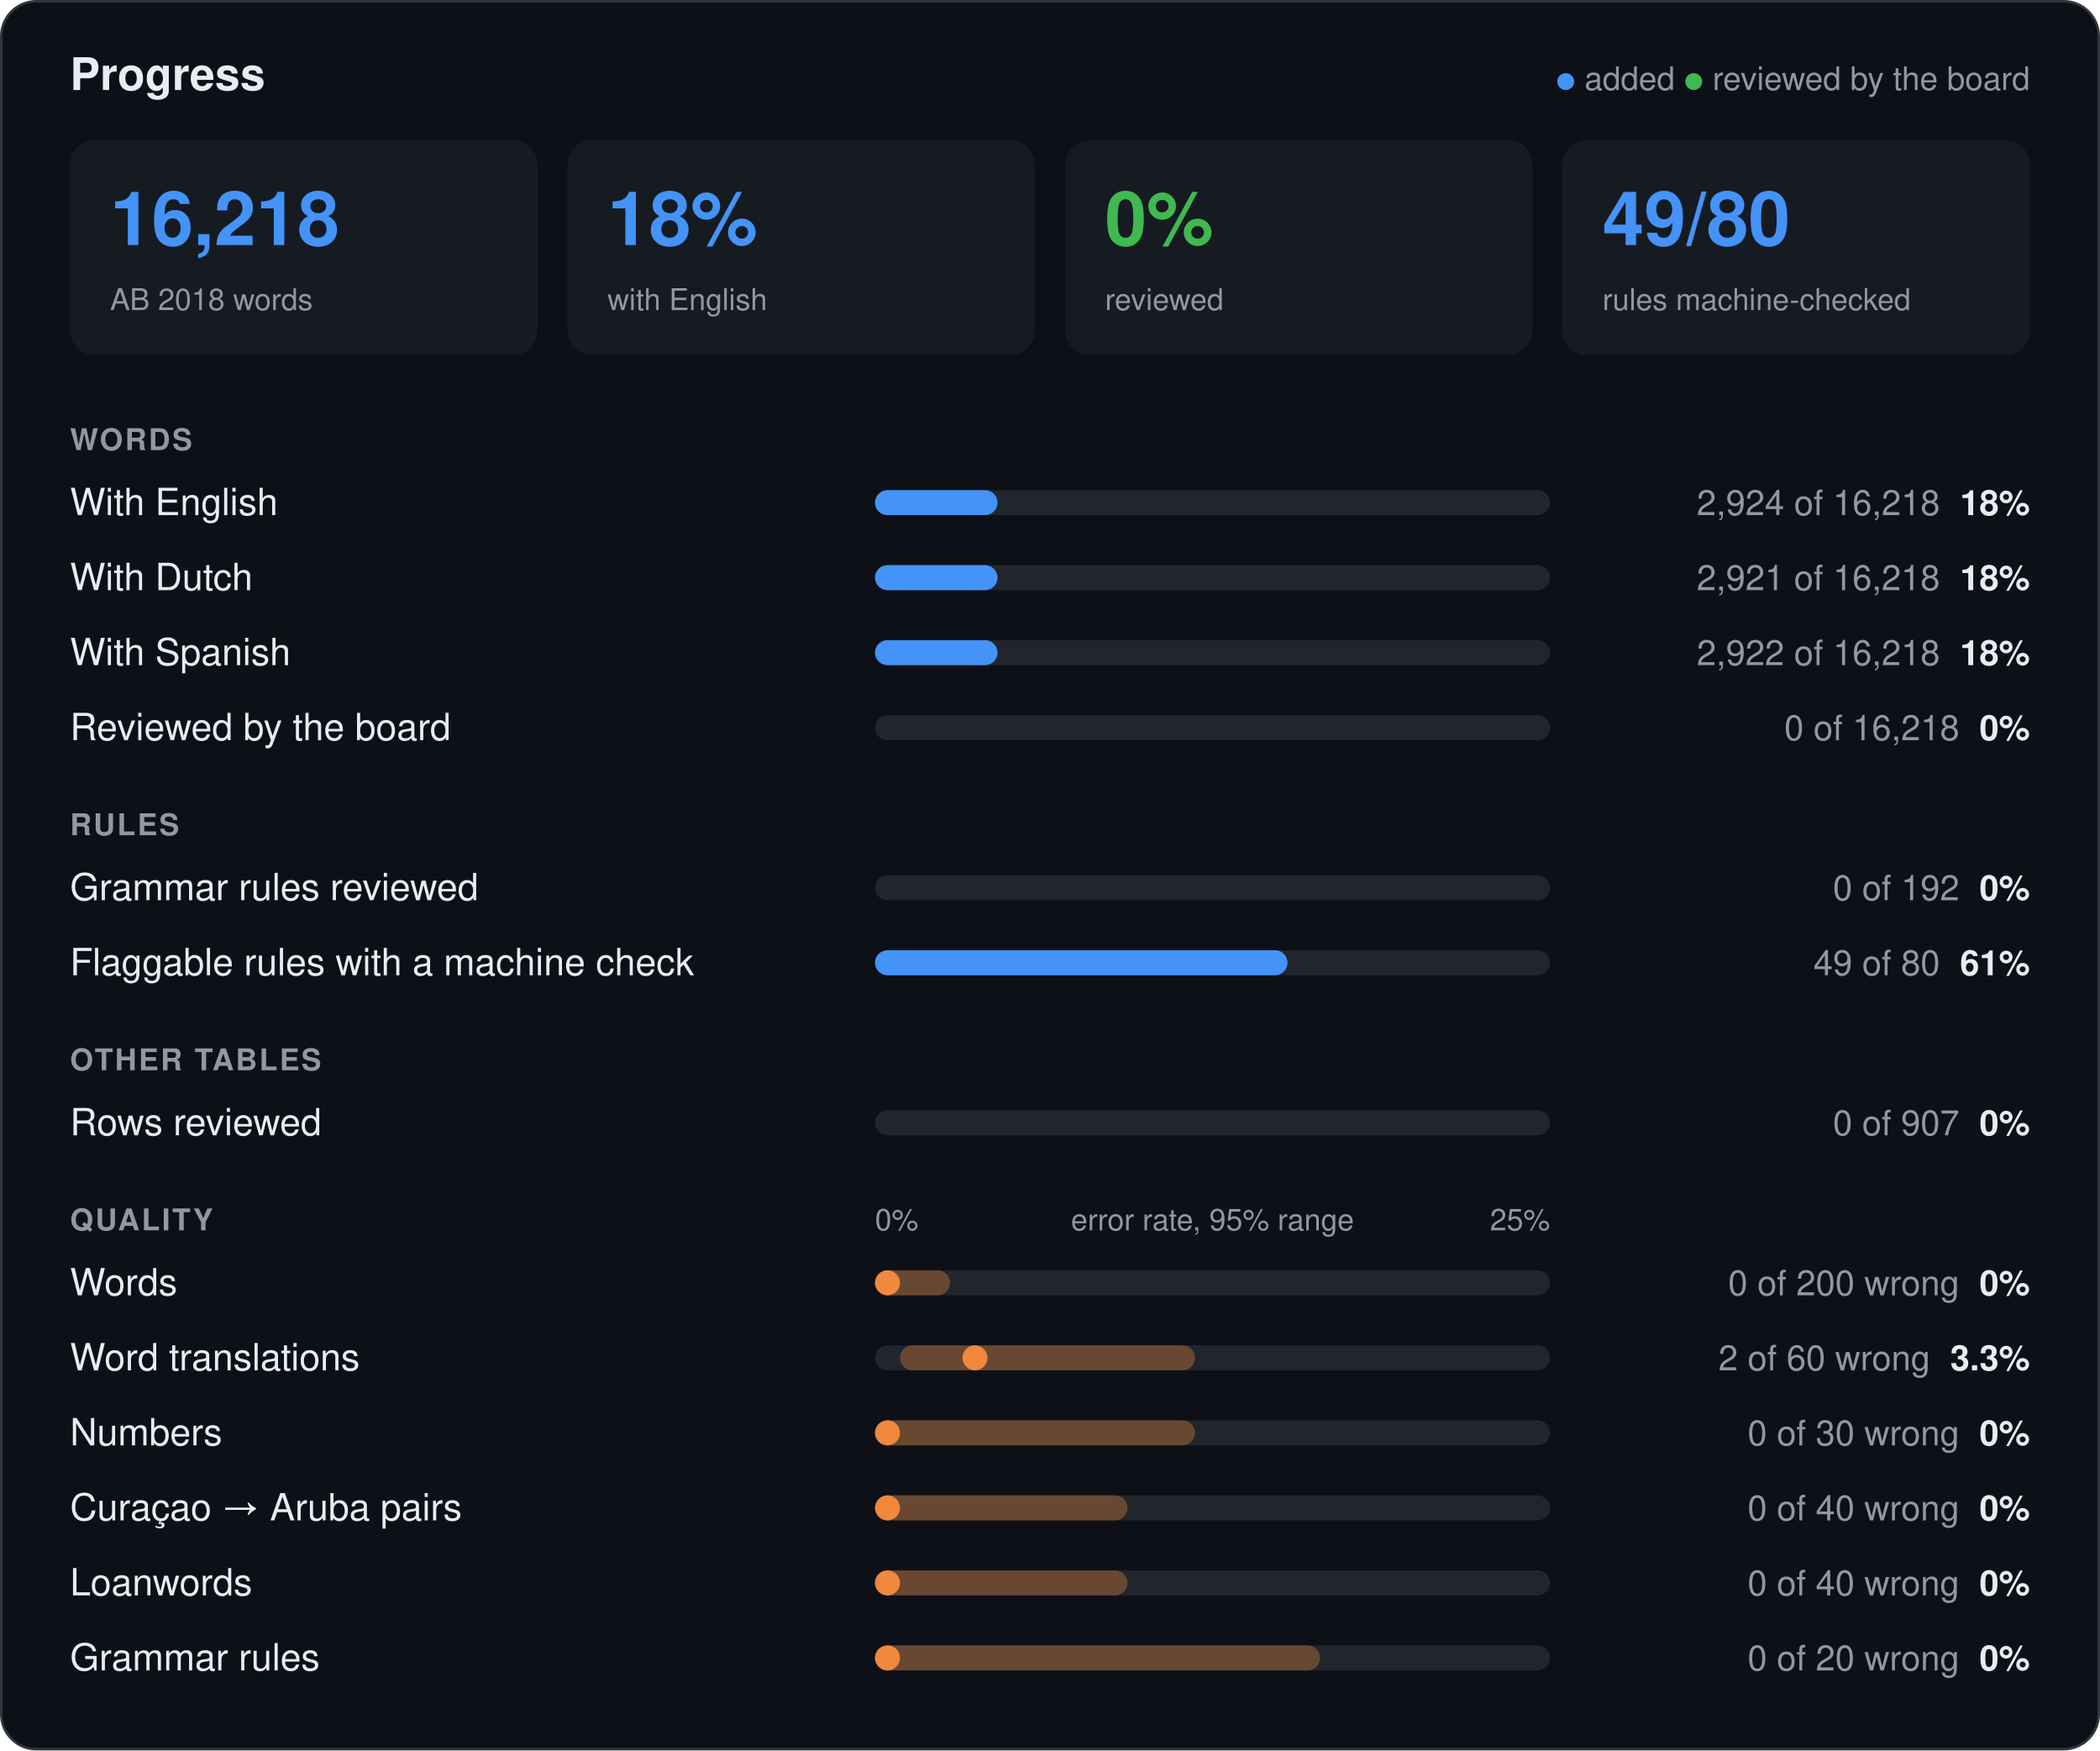
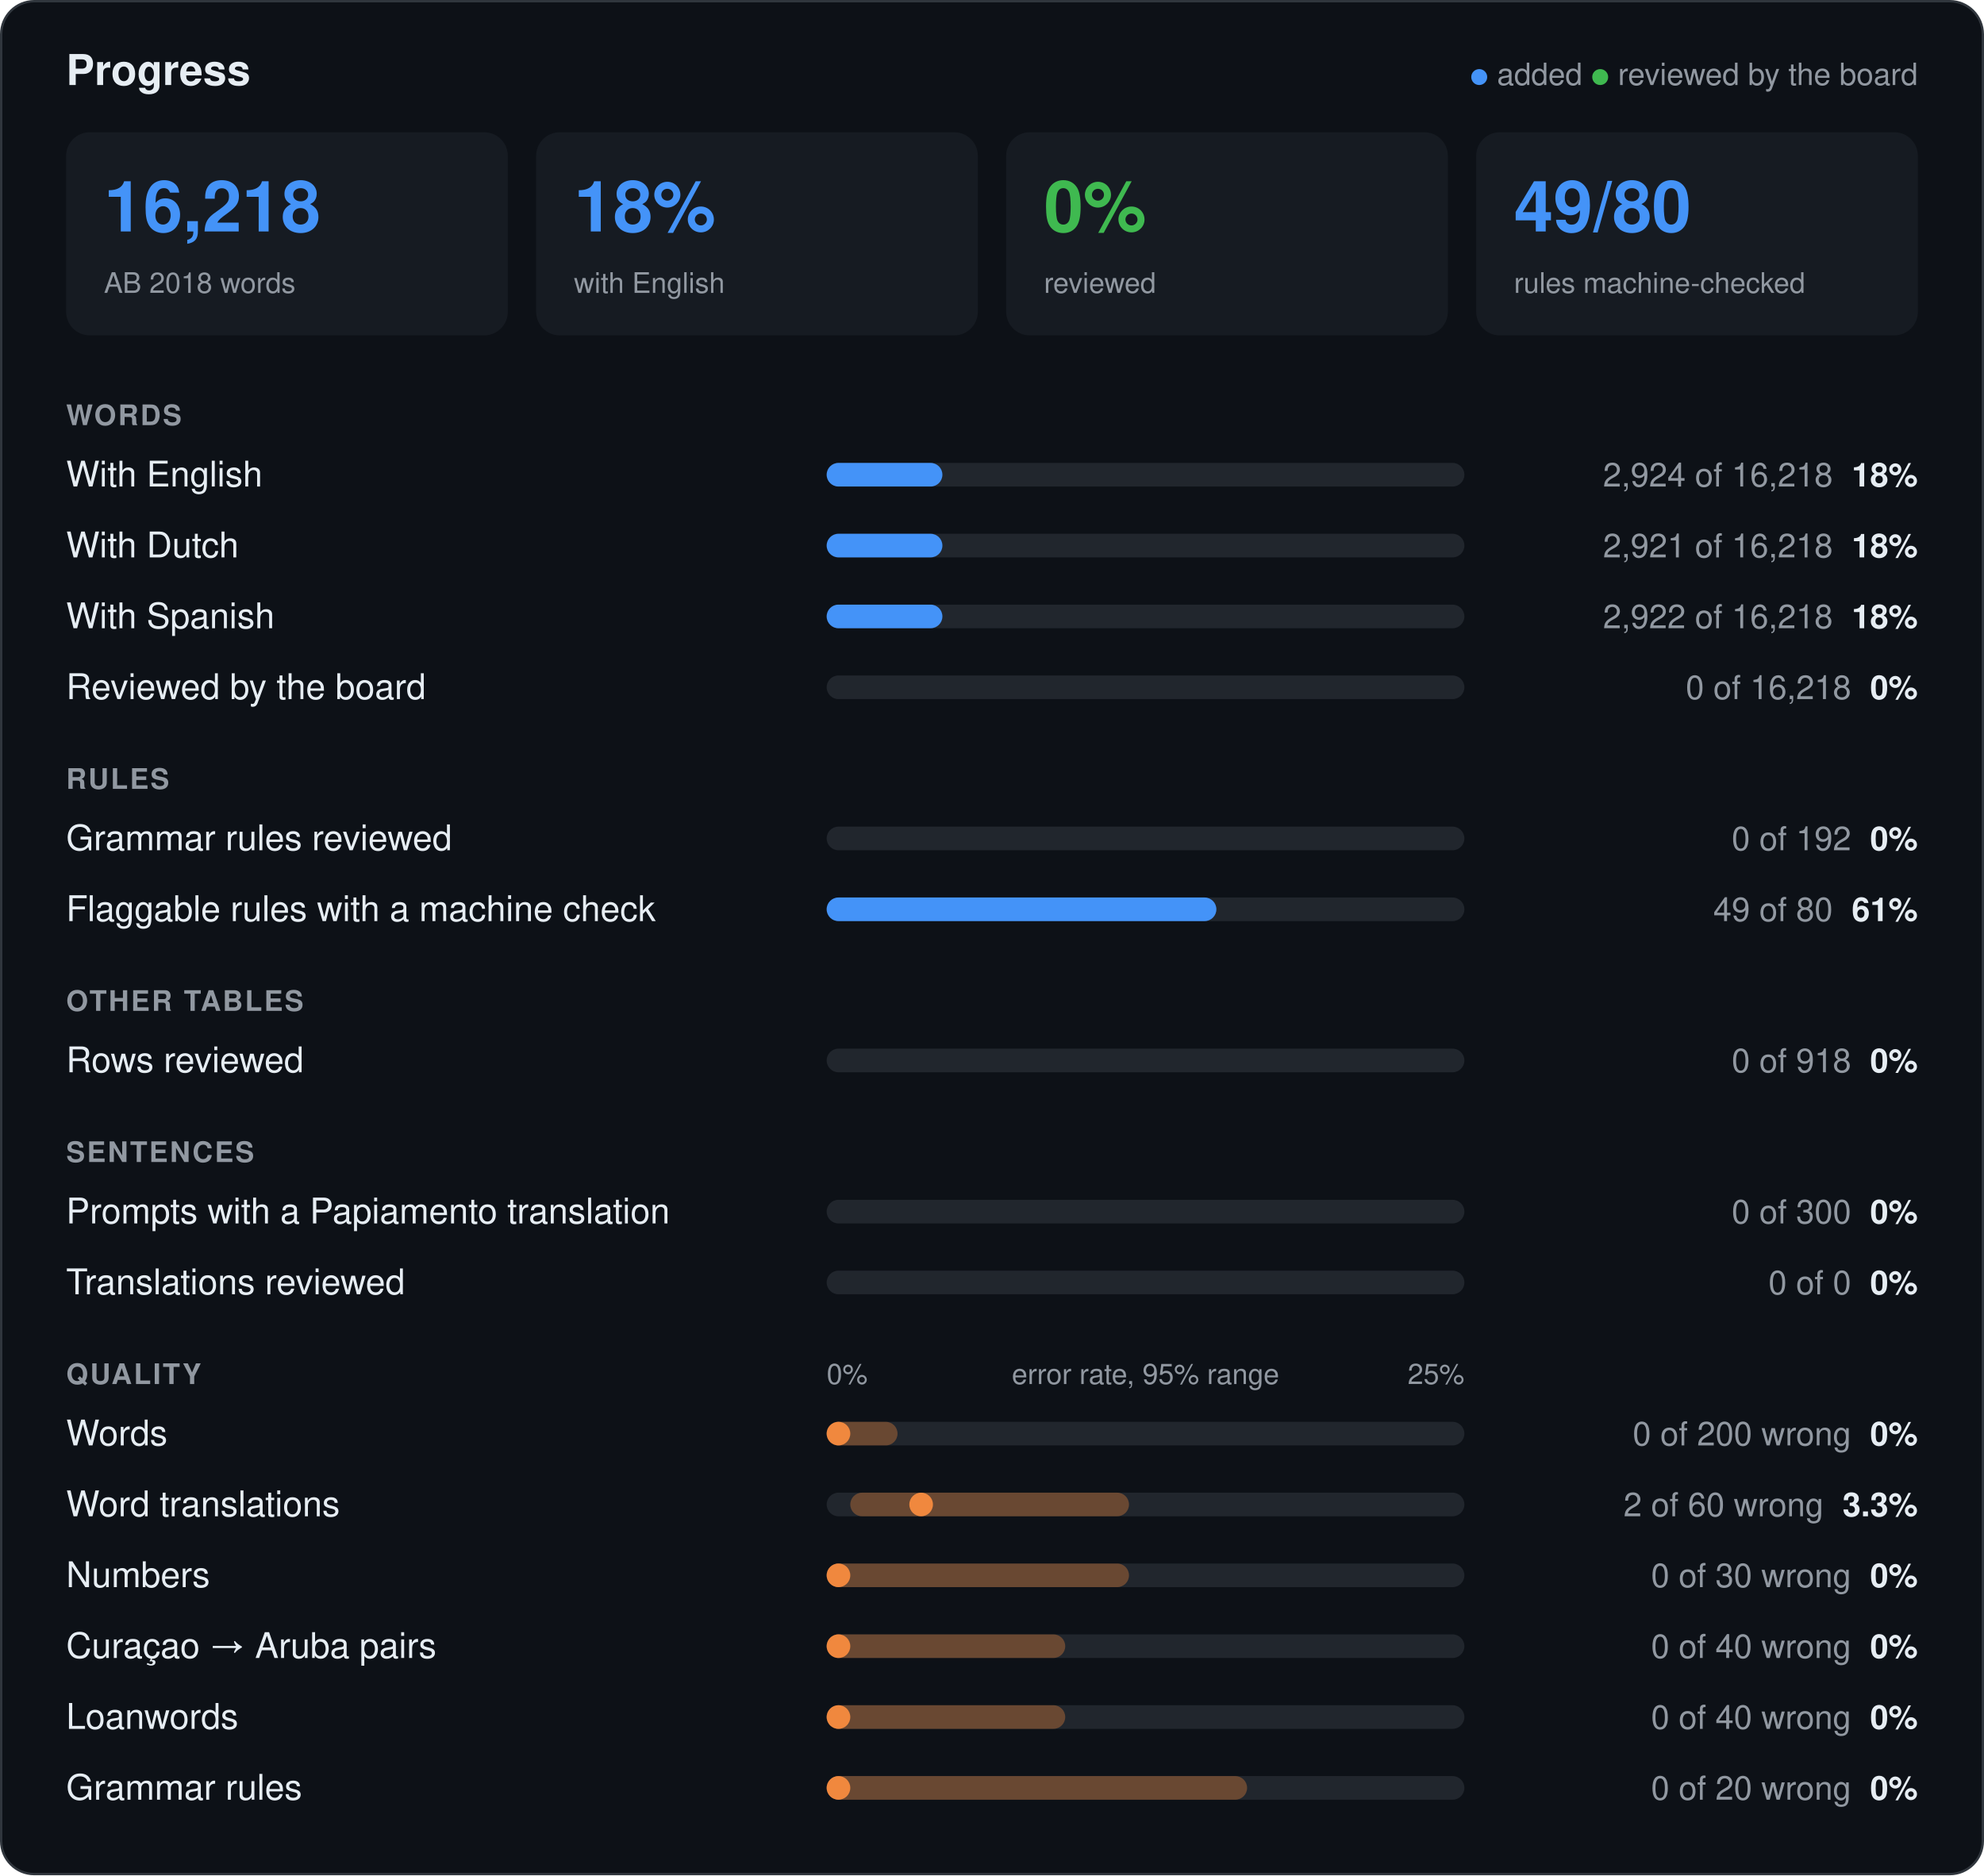
- <svg xmlns="http://www.w3.org/2000/svg" viewBox="0 0 840 700" width="840" height="700" role="img" aria-label="Progress of the Papiamento open data">
-   <rect x="0.5" y="0.5" width="839" height="699" rx="14" fill="#0d1117" stroke="#30363d" />
+ <svg xmlns="http://www.w3.org/2000/svg" viewBox="0 0 840 794" width="840" height="794" role="img" aria-label="Progress of the Papiamento open data">
+   <rect x="0.5" y="0.5" width="839" height="793" rx="14" fill="#0d1117" stroke="#30363d" />
  <g font-family="-apple-system, 'Segoe UI', Helvetica, Arial, sans-serif">
    <text x="28" y="36" font-size="18" font-weight="700" fill="#e6edf3">Progress</text>
    <text x="812" y="36" font-size="13" fill="#9198a1" text-anchor="end">
      <tspan fill="#4493f8">●</tspan> added    <tspan fill="#3fb950">●</tspan> reviewed by the board</text>
    <rect x="28" y="56" width="187" height="86" rx="10" fill="#161b22" />
    <text x="44" y="98" font-size="30" font-weight="700" fill="#4493f8">16,218</text>
    <text x="44" y="124" font-size="12" fill="#9198a1">AB 2018 words</text>
    <rect x="227" y="56" width="187" height="86" rx="10" fill="#161b22" />
    <text x="243" y="98" font-size="30" font-weight="700" fill="#4493f8">18%</text>
    <text x="243" y="124" font-size="12" fill="#9198a1">with English</text>
    <rect x="426" y="56" width="187" height="86" rx="10" fill="#161b22" />
    <text x="442" y="98" font-size="30" font-weight="700" fill="#3fb950">0%</text>
    <text x="442" y="124" font-size="12" fill="#9198a1">reviewed</text>
    <rect x="625" y="56" width="187" height="86" rx="10" fill="#161b22" />
    <text x="641" y="98" font-size="30" font-weight="700" fill="#4493f8">49/80</text>
    <text x="641" y="124" font-size="12" fill="#9198a1">rules machine-checked</text>
    <text x="28" y="180" font-size="12" font-weight="600" fill="#9198a1" letter-spacing="0.8">WORDS</text>
    <text x="28" y="206" font-size="15" fill="#e6edf3">With English</text>
    <rect x="350" y="196" width="270" height="10" rx="5" fill="#21262d" />
    <rect x="350" y="196" width="49" height="10" rx="5" fill="#4493f8" />
    <text x="812" y="206" font-size="14" fill="#9198a1" text-anchor="end">2,924 of 16,218<tspan font-weight="600" fill="#e6edf3" dx="8">18%</tspan>
    </text>
    <text x="28" y="236" font-size="15" fill="#e6edf3">With Dutch</text>
    <rect x="350" y="226" width="270" height="10" rx="5" fill="#21262d" />
    <rect x="350" y="226" width="49" height="10" rx="5" fill="#4493f8" />
    <text x="812" y="236" font-size="14" fill="#9198a1" text-anchor="end">2,921 of 16,218<tspan font-weight="600" fill="#e6edf3" dx="8">18%</tspan>
    </text>
    <text x="28" y="266" font-size="15" fill="#e6edf3">With Spanish</text>
    <rect x="350" y="256" width="270" height="10" rx="5" fill="#21262d" />
    <rect x="350" y="256" width="49" height="10" rx="5" fill="#4493f8" />
    <text x="812" y="266" font-size="14" fill="#9198a1" text-anchor="end">2,922 of 16,218<tspan font-weight="600" fill="#e6edf3" dx="8">18%</tspan>
    </text>
    <text x="28" y="296" font-size="15" fill="#e6edf3">Reviewed by the board</text>
    <rect x="350" y="286" width="270" height="10" rx="5" fill="#21262d" />
    <text x="812" y="296" font-size="14" fill="#9198a1" text-anchor="end">0 of 16,218<tspan font-weight="600" fill="#e6edf3" dx="8">0%</tspan>
    </text>
    <text x="28" y="334" font-size="12" font-weight="600" fill="#9198a1" letter-spacing="0.8">RULES</text>
    <text x="28" y="360" font-size="15" fill="#e6edf3">Grammar rules reviewed</text>
    <rect x="350" y="350" width="270" height="10" rx="5" fill="#21262d" />
    <text x="812" y="360" font-size="14" fill="#9198a1" text-anchor="end">0 of 192<tspan font-weight="600" fill="#e6edf3" dx="8">0%</tspan>
    </text>
    <text x="28" y="390" font-size="15" fill="#e6edf3">Flaggable rules with a machine check</text>
    <rect x="350" y="380" width="270" height="10" rx="5" fill="#21262d" />
    <rect x="350" y="380" width="165" height="10" rx="5" fill="#4493f8" />
    <text x="812" y="390" font-size="14" fill="#9198a1" text-anchor="end">49 of 80<tspan font-weight="600" fill="#e6edf3" dx="8">61%</tspan>
    </text>
    <text x="28" y="428" font-size="12" font-weight="600" fill="#9198a1" letter-spacing="0.8">OTHER TABLES</text>
    <text x="28" y="454" font-size="15" fill="#e6edf3">Rows reviewed</text>
    <rect x="350" y="444" width="270" height="10" rx="5" fill="#21262d" />
-     <text x="812" y="454" font-size="14" fill="#9198a1" text-anchor="end">0 of 907<tspan font-weight="600" fill="#e6edf3" dx="8">0%</tspan>
+     <text x="812" y="454" font-size="14" fill="#9198a1" text-anchor="end">0 of 918<tspan font-weight="600" fill="#e6edf3" dx="8">0%</tspan>
    </text>
-     <text x="28" y="492" font-size="12" font-weight="600" fill="#9198a1" letter-spacing="0.8">QUALITY</text>
-     <text x="350" y="492" font-size="12" fill="#9198a1">0%</text>
-     <text x="485" y="492" font-size="12" fill="#9198a1" text-anchor="middle">error rate, 95% range</text>
-     <text x="620" y="492" font-size="12" fill="#9198a1" text-anchor="end">25%</text>
-     <text x="28" y="518" font-size="15" fill="#e6edf3">Words</text>
+     <text x="28" y="492" font-size="12" font-weight="600" fill="#9198a1" letter-spacing="0.8">SENTENCES</text>
+     <text x="28" y="518" font-size="15" fill="#e6edf3">Prompts with a Papiamento translation</text>
    <rect x="350" y="508" width="270" height="10" rx="5" fill="#21262d" />
-     <rect x="350" y="508" width="30" height="10" rx="5" fill="#f0883e" fill-opacity="0.35" />
-     <circle cx="355" cy="513" r="5" fill="#f0883e" />
-     <text x="812" y="518" font-size="14" fill="#9198a1" text-anchor="end">0 of 200 wrong<tspan font-weight="600" fill="#e6edf3" dx="8">0%</tspan>
+     <text x="812" y="518" font-size="14" fill="#9198a1" text-anchor="end">0 of 300<tspan font-weight="600" fill="#e6edf3" dx="8">0%</tspan>
    </text>
-     <text x="28" y="548" font-size="15" fill="#e6edf3">Word translations</text>
+     <text x="28" y="548" font-size="15" fill="#e6edf3">Translations reviewed</text>
    <rect x="350" y="538" width="270" height="10" rx="5" fill="#21262d" />
-     <rect x="360" y="538" width="118" height="10" rx="5" fill="#f0883e" fill-opacity="0.35" />
-     <circle cx="390" cy="543" r="5" fill="#f0883e" />
-     <text x="812" y="548" font-size="14" fill="#9198a1" text-anchor="end">2 of 60 wrong<tspan font-weight="600" fill="#e6edf3" dx="8">3.3%</tspan>
+     <text x="812" y="548" font-size="14" fill="#9198a1" text-anchor="end">0 of 0<tspan font-weight="600" fill="#e6edf3" dx="8">0%</tspan>
    </text>
-     <text x="28" y="578" font-size="15" fill="#e6edf3">Numbers</text>
-     <rect x="350" y="568" width="270" height="10" rx="5" fill="#21262d" />
-     <rect x="350" y="568" width="128" height="10" rx="5" fill="#f0883e" fill-opacity="0.35" />
-     <circle cx="355" cy="573" r="5" fill="#f0883e" />
-     <text x="812" y="578" font-size="14" fill="#9198a1" text-anchor="end">0 of 30 wrong<tspan font-weight="600" fill="#e6edf3" dx="8">0%</tspan>
+     <text x="28" y="586" font-size="12" font-weight="600" fill="#9198a1" letter-spacing="0.8">QUALITY</text>
+     <text x="350" y="586" font-size="12" fill="#9198a1">0%</text>
+     <text x="485" y="586" font-size="12" fill="#9198a1" text-anchor="middle">error rate, 95% range</text>
+     <text x="620" y="586" font-size="12" fill="#9198a1" text-anchor="end">25%</text>
+     <text x="28" y="612" font-size="15" fill="#e6edf3">Words</text>
+     <rect x="350" y="602" width="270" height="10" rx="5" fill="#21262d" />
+     <rect x="350" y="602" width="30" height="10" rx="5" fill="#f0883e" fill-opacity="0.35" />
+     <circle cx="355" cy="607" r="5" fill="#f0883e" />
+     <text x="812" y="612" font-size="14" fill="#9198a1" text-anchor="end">0 of 200 wrong<tspan font-weight="600" fill="#e6edf3" dx="8">0%</tspan>
    </text>
-     <text x="28" y="608" font-size="15" fill="#e6edf3">Curaçao → Aruba pairs</text>
-     <rect x="350" y="598" width="270" height="10" rx="5" fill="#21262d" />
-     <rect x="350" y="598" width="101" height="10" rx="5" fill="#f0883e" fill-opacity="0.35" />
-     <circle cx="355" cy="603" r="5" fill="#f0883e" />
-     <text x="812" y="608" font-size="14" fill="#9198a1" text-anchor="end">0 of 40 wrong<tspan font-weight="600" fill="#e6edf3" dx="8">0%</tspan>
+     <text x="28" y="642" font-size="15" fill="#e6edf3">Word translations</text>
+     <rect x="350" y="632" width="270" height="10" rx="5" fill="#21262d" />
+     <rect x="360" y="632" width="118" height="10" rx="5" fill="#f0883e" fill-opacity="0.35" />
+     <circle cx="390" cy="637" r="5" fill="#f0883e" />
+     <text x="812" y="642" font-size="14" fill="#9198a1" text-anchor="end">2 of 60 wrong<tspan font-weight="600" fill="#e6edf3" dx="8">3.3%</tspan>
    </text>
-     <text x="28" y="638" font-size="15" fill="#e6edf3">Loanwords</text>
-     <rect x="350" y="628" width="270" height="10" rx="5" fill="#21262d" />
-     <rect x="350" y="628" width="101" height="10" rx="5" fill="#f0883e" fill-opacity="0.35" />
-     <circle cx="355" cy="633" r="5" fill="#f0883e" />
-     <text x="812" y="638" font-size="14" fill="#9198a1" text-anchor="end">0 of 40 wrong<tspan font-weight="600" fill="#e6edf3" dx="8">0%</tspan>
+     <text x="28" y="672" font-size="15" fill="#e6edf3">Numbers</text>
+     <rect x="350" y="662" width="270" height="10" rx="5" fill="#21262d" />
+     <rect x="350" y="662" width="128" height="10" rx="5" fill="#f0883e" fill-opacity="0.35" />
+     <circle cx="355" cy="667" r="5" fill="#f0883e" />
+     <text x="812" y="672" font-size="14" fill="#9198a1" text-anchor="end">0 of 30 wrong<tspan font-weight="600" fill="#e6edf3" dx="8">0%</tspan>
    </text>
-     <text x="28" y="668" font-size="15" fill="#e6edf3">Grammar rules</text>
-     <rect x="350" y="658" width="270" height="10" rx="5" fill="#21262d" />
-     <rect x="350" y="658" width="178" height="10" rx="5" fill="#f0883e" fill-opacity="0.35" />
-     <circle cx="355" cy="663" r="5" fill="#f0883e" />
-     <text x="812" y="668" font-size="14" fill="#9198a1" text-anchor="end">0 of 20 wrong<tspan font-weight="600" fill="#e6edf3" dx="8">0%</tspan>
+     <text x="28" y="702" font-size="15" fill="#e6edf3">Curaçao → Aruba pairs</text>
+     <rect x="350" y="692" width="270" height="10" rx="5" fill="#21262d" />
+     <rect x="350" y="692" width="101" height="10" rx="5" fill="#f0883e" fill-opacity="0.35" />
+     <circle cx="355" cy="697" r="5" fill="#f0883e" />
+     <text x="812" y="702" font-size="14" fill="#9198a1" text-anchor="end">0 of 40 wrong<tspan font-weight="600" fill="#e6edf3" dx="8">0%</tspan>
+     </text>
+     <text x="28" y="732" font-size="15" fill="#e6edf3">Loanwords</text>
+     <rect x="350" y="722" width="270" height="10" rx="5" fill="#21262d" />
+     <rect x="350" y="722" width="101" height="10" rx="5" fill="#f0883e" fill-opacity="0.35" />
+     <circle cx="355" cy="727" r="5" fill="#f0883e" />
+     <text x="812" y="732" font-size="14" fill="#9198a1" text-anchor="end">0 of 40 wrong<tspan font-weight="600" fill="#e6edf3" dx="8">0%</tspan>
+     </text>
+     <text x="28" y="762" font-size="15" fill="#e6edf3">Grammar rules</text>
+     <rect x="350" y="752" width="270" height="10" rx="5" fill="#21262d" />
+     <rect x="350" y="752" width="178" height="10" rx="5" fill="#f0883e" fill-opacity="0.35" />
+     <circle cx="355" cy="757" r="5" fill="#f0883e" />
+     <text x="812" y="762" font-size="14" fill="#9198a1" text-anchor="end">0 of 20 wrong<tspan font-weight="600" fill="#e6edf3" dx="8">0%</tspan>
    </text>
  </g>
</svg>
